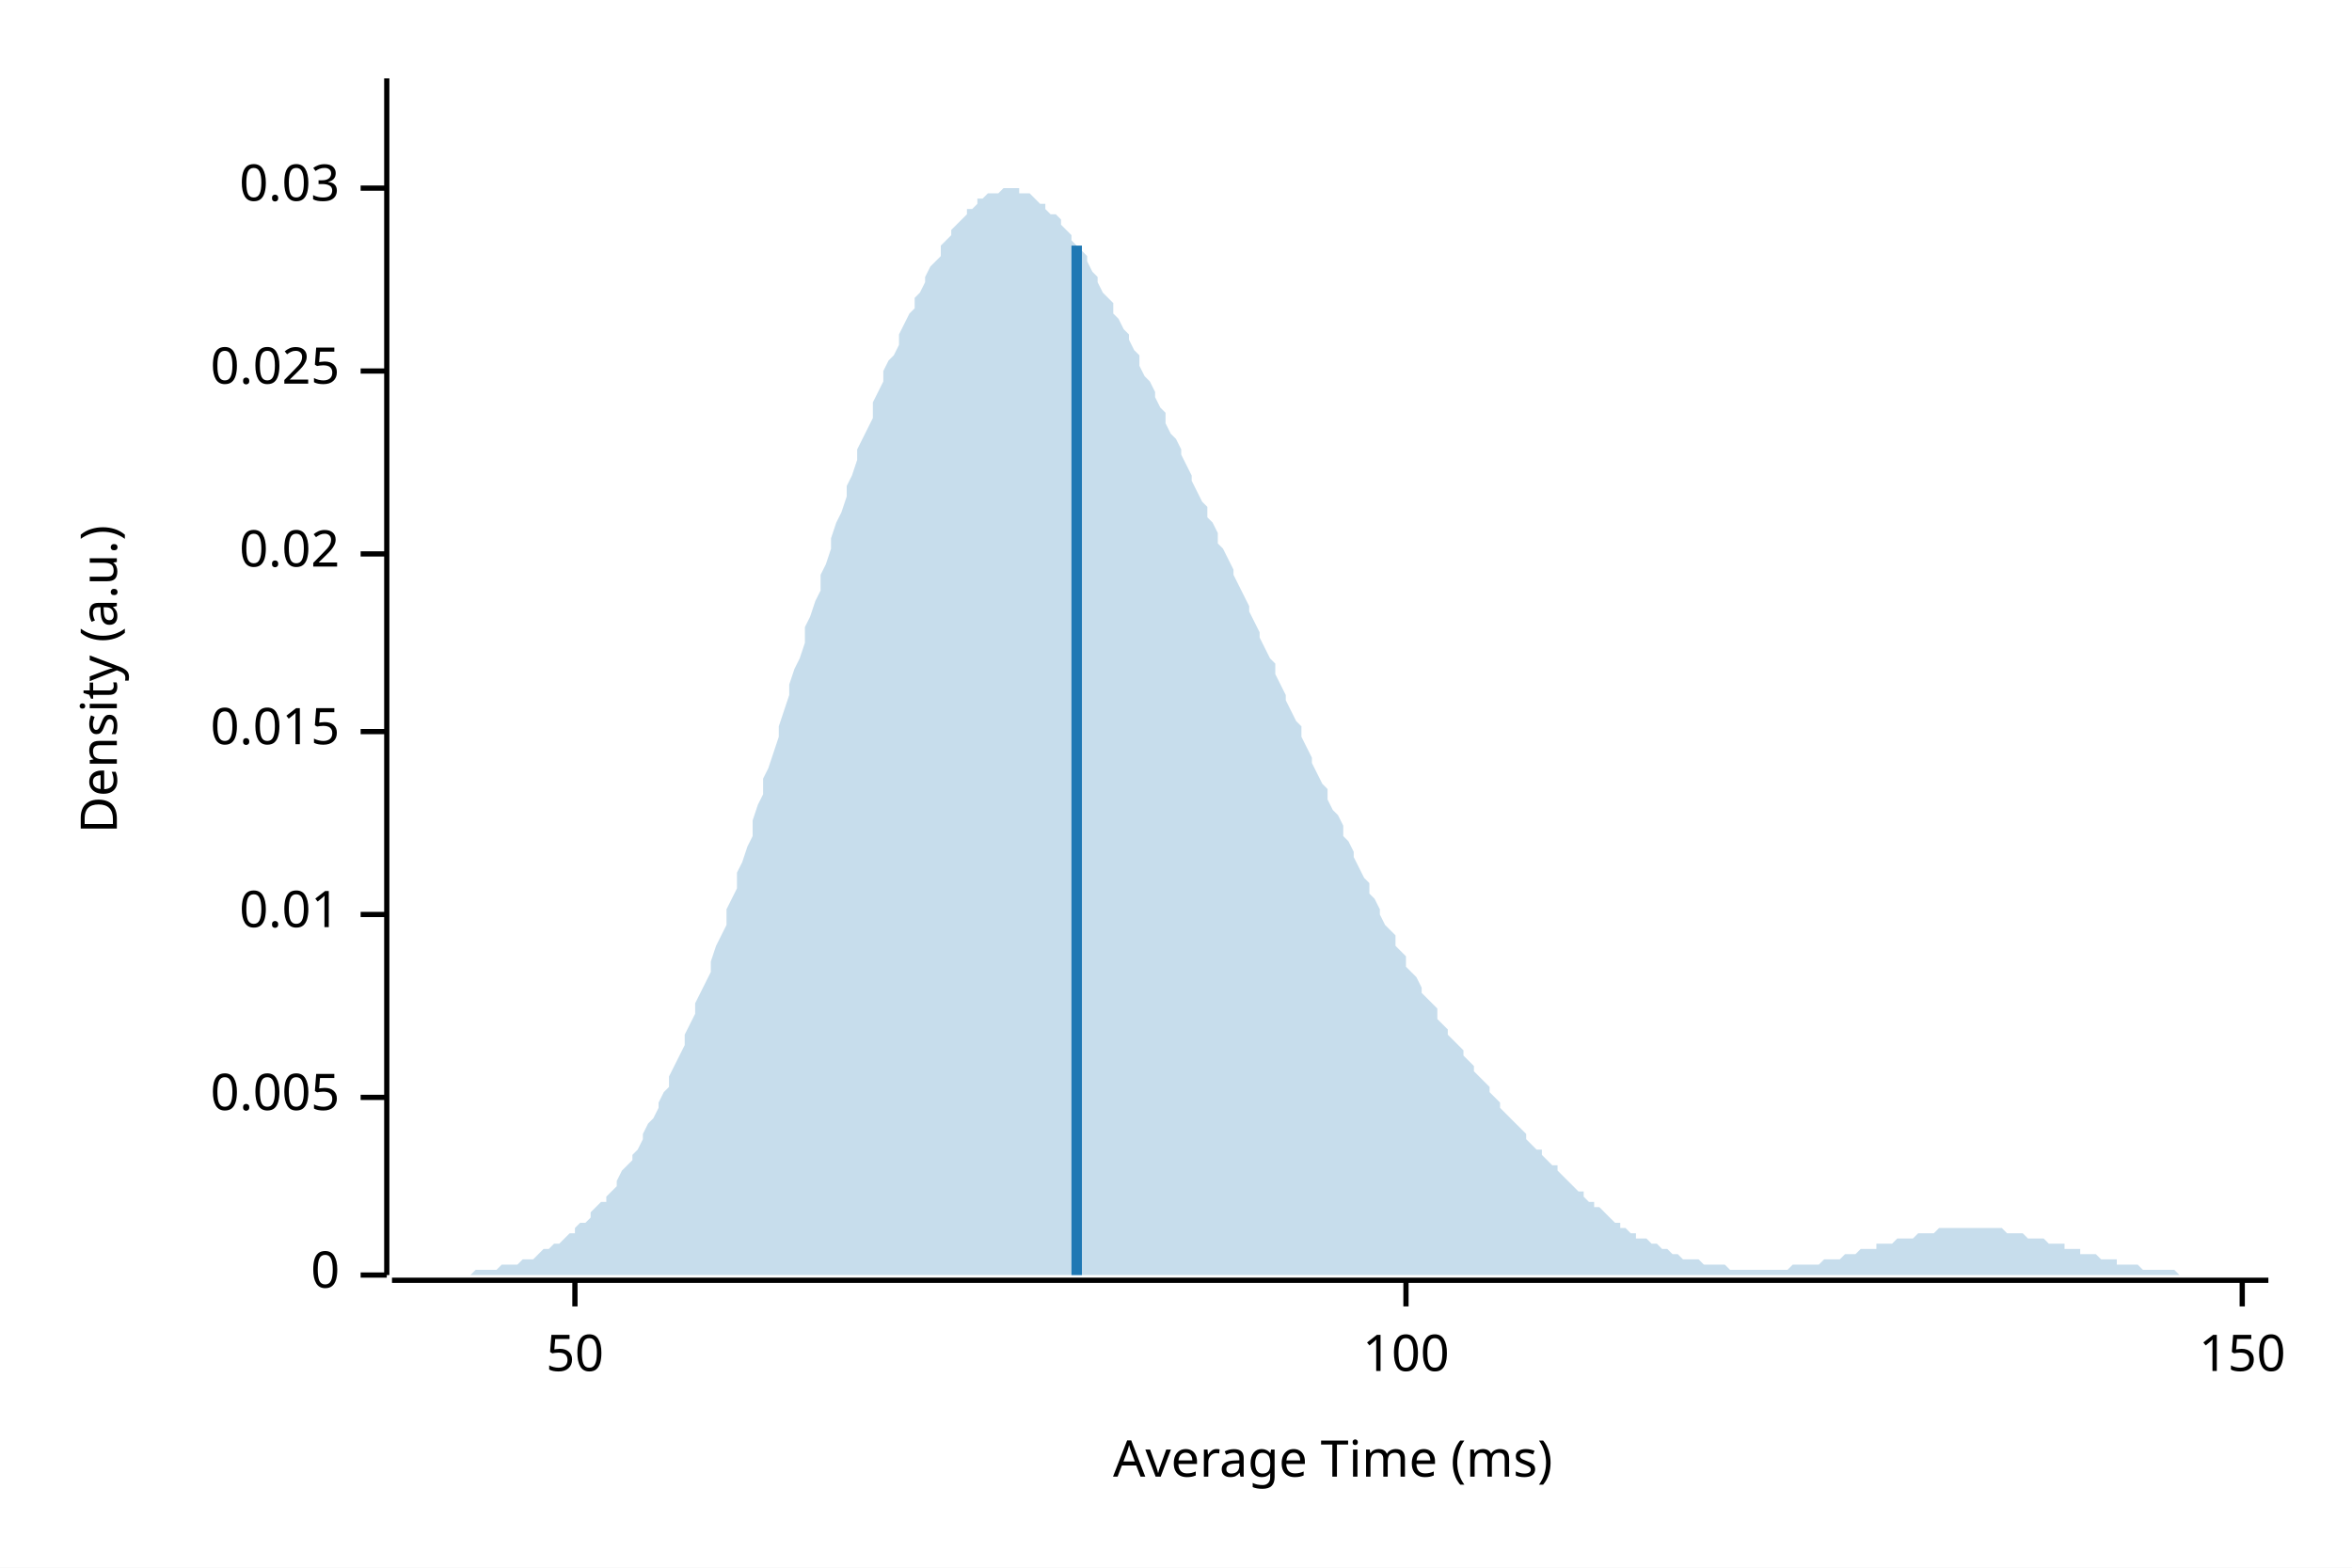
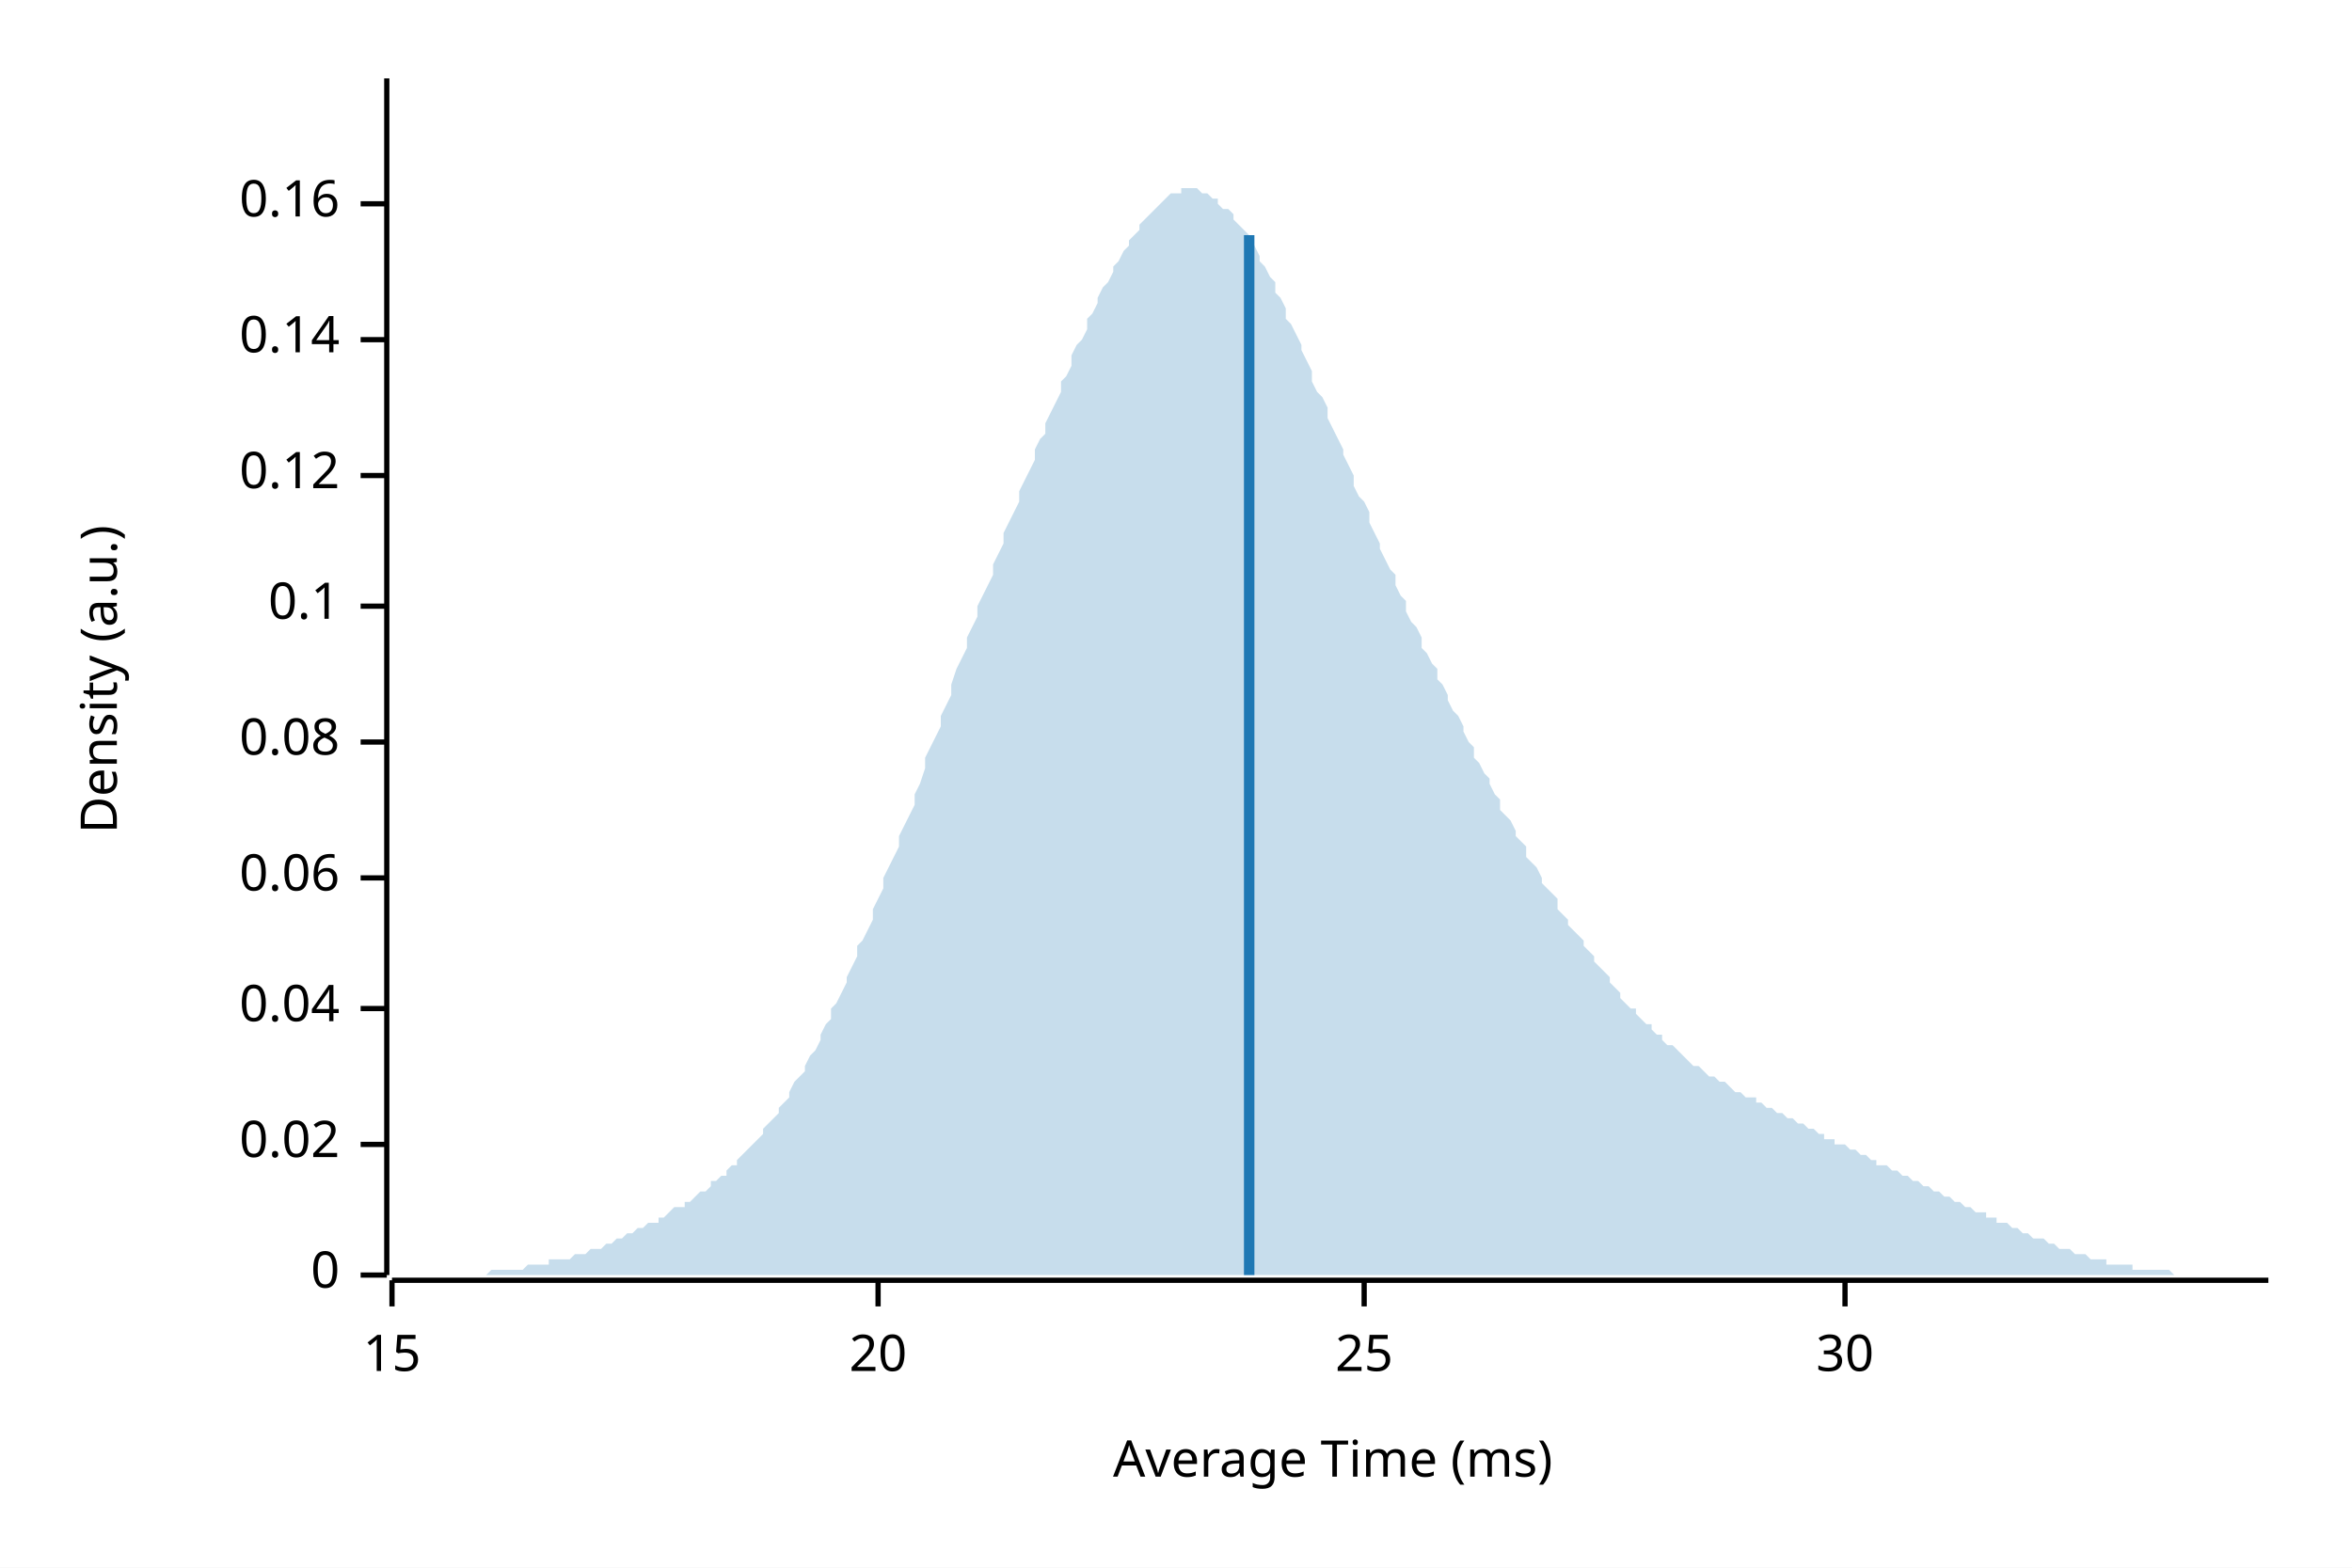
<svg xmlns="http://www.w3.org/2000/svg" width="450" height="300" viewBox="0 0 450 300">
  <rect width="100%" height="100%" fill="white" />
  <text x="15" y="130" dy="0.76em" text-anchor="middle" font-family="sans-serif" font-size="9.677" opacity="1" fill="#000000" transform="rotate(270, 15, 130)">
Density (a.u.)
</text>
  <text x="255" y="285" dy="-0.5ex" text-anchor="middle" font-family="sans-serif" font-size="9.677" opacity="1" fill="#000000">
Average Time (ms)
</text>
  <polyline fill="none" opacity="1" stroke="#000000" stroke-width="1" points="74,15 74,244 " />
  <text x="65" y="244" dy="0.5ex" text-anchor="end" font-family="sans-serif" font-size="9.677" opacity="1" fill="#000000">
0
</text>
  <polyline fill="none" opacity="1" stroke="#000000" stroke-width="1" points="69,244 74,244 " />
-   <text x="65" y="210" dy="0.5ex" text-anchor="end" font-family="sans-serif" font-size="9.677" opacity="1" fill="#000000">
- 0.005
- </text>
-   <polyline fill="none" opacity="1" stroke="#000000" stroke-width="1" points="69,210 74,210 " />
-   <text x="65" y="175" dy="0.5ex" text-anchor="end" font-family="sans-serif" font-size="9.677" opacity="1" fill="#000000">
- 0.01
- </text>
-   <polyline fill="none" opacity="1" stroke="#000000" stroke-width="1" points="69,175 74,175 " />
-   <text x="65" y="140" dy="0.5ex" text-anchor="end" font-family="sans-serif" font-size="9.677" opacity="1" fill="#000000">
- 0.015
- </text>
-   <polyline fill="none" opacity="1" stroke="#000000" stroke-width="1" points="69,140 74,140 " />
-   <text x="65" y="106" dy="0.5ex" text-anchor="end" font-family="sans-serif" font-size="9.677" opacity="1" fill="#000000">
+   <text x="65" y="219" dy="0.5ex" text-anchor="end" font-family="sans-serif" font-size="9.677" opacity="1" fill="#000000">
0.02
</text>
-   <polyline fill="none" opacity="1" stroke="#000000" stroke-width="1" points="69,106 74,106 " />
-   <text x="65" y="71" dy="0.5ex" text-anchor="end" font-family="sans-serif" font-size="9.677" opacity="1" fill="#000000">
- 0.025
+   <polyline fill="none" opacity="1" stroke="#000000" stroke-width="1" points="69,219 74,219 " />
+   <text x="65" y="193" dy="0.5ex" text-anchor="end" font-family="sans-serif" font-size="9.677" opacity="1" fill="#000000">
+ 0.04
</text>
-   <polyline fill="none" opacity="1" stroke="#000000" stroke-width="1" points="69,71 74,71 " />
-   <text x="65" y="36" dy="0.5ex" text-anchor="end" font-family="sans-serif" font-size="9.677" opacity="1" fill="#000000">
- 0.03
+   <polyline fill="none" opacity="1" stroke="#000000" stroke-width="1" points="69,193 74,193 " />
+   <text x="65" y="168" dy="0.5ex" text-anchor="end" font-family="sans-serif" font-size="9.677" opacity="1" fill="#000000">
+ 0.06
</text>
-   <polyline fill="none" opacity="1" stroke="#000000" stroke-width="1" points="69,36 74,36 " />
+   <polyline fill="none" opacity="1" stroke="#000000" stroke-width="1" points="69,168 74,168 " />
+   <text x="65" y="142" dy="0.5ex" text-anchor="end" font-family="sans-serif" font-size="9.677" opacity="1" fill="#000000">
+ 0.08
+ </text>
+   <polyline fill="none" opacity="1" stroke="#000000" stroke-width="1" points="69,142 74,142 " />
+   <text x="65" y="116" dy="0.5ex" text-anchor="end" font-family="sans-serif" font-size="9.677" opacity="1" fill="#000000">
+ 0.1
+ </text>
+   <polyline fill="none" opacity="1" stroke="#000000" stroke-width="1" points="69,116 74,116 " />
+   <text x="65" y="91" dy="0.5ex" text-anchor="end" font-family="sans-serif" font-size="9.677" opacity="1" fill="#000000">
+ 0.12
+ </text>
+   <polyline fill="none" opacity="1" stroke="#000000" stroke-width="1" points="69,91 74,91 " />
+   <text x="65" y="65" dy="0.5ex" text-anchor="end" font-family="sans-serif" font-size="9.677" opacity="1" fill="#000000">
+ 0.14
+ </text>
+   <polyline fill="none" opacity="1" stroke="#000000" stroke-width="1" points="69,65 74,65 " />
+   <text x="65" y="39" dy="0.5ex" text-anchor="end" font-family="sans-serif" font-size="9.677" opacity="1" fill="#000000">
+ 0.16
+ </text>
+   <polyline fill="none" opacity="1" stroke="#000000" stroke-width="1" points="69,39 74,39 " />
  <polyline fill="none" opacity="1" stroke="#000000" stroke-width="1" points="75,245 434,245 " />
-   <text x="110" y="255" dy="0.76em" text-anchor="middle" font-family="sans-serif" font-size="9.677" opacity="1" fill="#000000">
- 50
+   <text x="75" y="255" dy="0.76em" text-anchor="middle" font-family="sans-serif" font-size="9.677" opacity="1" fill="#000000">
+ 15
</text>
-   <polyline fill="none" opacity="1" stroke="#000000" stroke-width="1" points="110,245 110,250 " />
-   <text x="269" y="255" dy="0.76em" text-anchor="middle" font-family="sans-serif" font-size="9.677" opacity="1" fill="#000000">
- 100
+   <polyline fill="none" opacity="1" stroke="#000000" stroke-width="1" points="75,245 75,250 " />
+   <text x="168" y="255" dy="0.76em" text-anchor="middle" font-family="sans-serif" font-size="9.677" opacity="1" fill="#000000">
+ 20
</text>
-   <polyline fill="none" opacity="1" stroke="#000000" stroke-width="1" points="269,245 269,250 " />
-   <text x="429" y="255" dy="0.76em" text-anchor="middle" font-family="sans-serif" font-size="9.677" opacity="1" fill="#000000">
- 150
+   <polyline fill="none" opacity="1" stroke="#000000" stroke-width="1" points="168,245 168,250 " />
+   <text x="261" y="255" dy="0.76em" text-anchor="middle" font-family="sans-serif" font-size="9.677" opacity="1" fill="#000000">
+ 25
</text>
-   <polyline fill="none" opacity="1" stroke="#000000" stroke-width="1" points="429,245 429,250 " />
-   <polygon opacity="0.25" fill="#1F78B4" points="75,244 75,244 76,244 77,244 77,244 78,244 79,244 80,244 80,244 81,244 82,244 82,244 83,244 84,244 85,244 85,244 86,244 87,244 87,244 88,244 89,244 90,244 90,244 91,243 92,243 92,243 93,243 94,243 95,243 95,243 96,242 97,242 98,242 98,242 99,242 100,241 100,241 101,241 102,241 103,240 103,240 104,239 105,239 105,239 106,238 107,238 108,237 108,237 109,236 110,236 110,235 111,234 112,234 113,233 113,232 114,231 115,230 116,230 116,229 117,228 118,227 118,226 119,224 120,223 121,222 121,221 122,220 123,218 123,217 124,215 125,214 126,212 126,211 127,209 128,208 128,206 129,204 130,202 131,200 131,198 132,196 133,194 133,192 134,190 135,188 136,186 136,184 137,181 138,179 139,177 139,174 140,172 141,170 141,167 142,165 143,162 144,160 144,157 145,154 146,152 146,149 147,147 148,144 149,141 149,139 150,136 151,133 151,131 152,128 153,126 154,123 154,120 155,118 156,115 157,113 157,110 158,108 159,105 159,103 160,100 161,98 162,95 162,93 163,91 164,88 164,86 165,84 166,82 167,80 167,77 168,75 169,73 169,71 170,69 171,68 172,66 172,64 173,62 174,60 175,59 175,57 176,56 177,54 177,53 178,51 179,50 180,49 180,47 181,46 182,45 182,44 183,43 184,42 185,41 185,40 186,40 187,39 187,38 188,38 189,37 190,37 190,37 191,37 192,36 192,36 193,36 194,36 195,36 195,37 196,37 197,37 198,38 198,38 199,39 200,39 200,40 201,41 202,41 203,42 203,43 204,44 205,45 205,46 206,47 207,48 208,49 208,50 209,52 210,53 210,54 211,56 212,57 213,58 213,60 214,61 215,63 216,64 216,65 217,67 218,68 218,70 219,72 220,73 221,75 221,76 222,78 223,79 223,81 224,83 225,84 226,86 226,87 227,89 228,91 228,92 229,94 230,96 231,97 231,99 232,100 233,102 233,104 234,105 235,107 236,109 236,110 237,112 238,114 239,116 239,117 240,119 241,121 241,122 242,124 243,126 244,127 244,129 245,131 246,133 246,134 247,136 248,138 249,139 249,141 250,143 251,145 251,146 252,148 253,150 254,151 254,153 255,155 256,156 257,158 257,160 258,161 259,163 259,164 260,166 261,168 262,169 262,171 263,172 264,174 264,175 265,177 266,178 267,179 267,181 268,182 269,183 269,185 270,186 271,187 272,189 272,190 273,191 274,192 275,193 275,195 276,196 277,197 277,198 278,199 279,200 280,201 280,202 281,203 282,204 282,205 283,206 284,207 285,208 285,209 286,210 287,211 287,212 288,213 289,214 290,215 290,215 291,216 292,217 292,218 293,219 294,220 295,220 295,221 296,222 297,223 298,223 298,224 299,225 300,226 300,226 301,227 302,228 303,228 303,229 304,230 305,230 305,231 306,231 307,232 308,233 308,233 309,234 310,234 310,235 311,235 312,236 313,236 313,237 314,237 315,237 316,238 316,238 317,238 318,239 318,239 319,239 320,240 321,240 321,240 322,241 323,241 323,241 324,241 325,241 326,242 326,242 327,242 328,242 328,242 329,242 330,242 331,243 331,243 332,243 333,243 333,243 334,243 335,243 336,243 336,243 337,243 338,243 339,243 339,243 340,243 341,243 341,243 342,243 343,242 344,242 344,242 345,242 346,242 346,242 347,242 348,242 349,241 349,241 350,241 351,241 351,241 352,241 353,240 354,240 354,240 355,240 356,239 357,239 357,239 358,239 359,239 359,238 360,238 361,238 362,238 362,238 363,237 364,237 364,237 365,237 366,237 367,236 367,236 368,236 369,236 369,236 370,236 371,235 372,235 372,235 373,235 374,235 375,235 375,235 376,235 377,235 377,235 378,235 379,235 380,235 380,235 381,235 382,235 382,235 383,235 384,236 385,236 385,236 386,236 387,236 387,236 388,237 389,237 390,237 390,237 391,237 392,238 392,238 393,238 394,238 395,238 395,239 396,239 397,239 398,239 398,240 399,240 400,240 400,240 401,240 402,241 403,241 403,241 404,241 405,241 405,242 406,242 407,242 408,242 408,242 409,242 410,243 410,243 411,243 412,243 413,243 413,243 414,243 415,243 416,243 416,243 417,244 418,244 418,244 419,244 420,244 421,244 421,244 422,244 423,244 423,244 424,244 425,244 426,244 426,244 427,244 428,244 428,244 429,244 430,244 431,244 431,244 432,244 433,244 434,244 434,244 75,244 " />
-   <polyline fill="none" opacity="1" stroke="#1F78B4" stroke-width="2" points="206,244 206,47 " />
+   <polyline fill="none" opacity="1" stroke="#000000" stroke-width="1" points="261,245 261,250 " />
+   <text x="353" y="255" dy="0.76em" text-anchor="middle" font-family="sans-serif" font-size="9.677" opacity="1" fill="#000000">
+ 30
+ </text>
+   <polyline fill="none" opacity="1" stroke="#000000" stroke-width="1" points="353,245 353,250 " />
+   <polygon opacity="0.25" fill="#1F78B4" points="75,244 75,244 76,244 77,244 77,244 78,244 79,244 80,244 80,244 81,244 82,244 82,244 83,244 84,244 85,244 85,244 86,244 87,244 87,244 88,244 89,244 90,244 90,244 91,244 92,244 92,244 93,244 94,243 95,243 95,243 96,243 97,243 98,243 98,243 99,243 100,243 100,243 101,242 102,242 103,242 103,242 104,242 105,242 105,241 106,241 107,241 108,241 108,241 109,241 110,240 110,240 111,240 112,240 113,239 113,239 114,239 115,239 116,238 116,238 117,238 118,237 118,237 119,237 120,236 121,236 121,236 122,235 123,235 123,235 124,234 125,234 126,234 126,233 127,233 128,232 128,232 129,231 130,231 131,231 131,230 132,230 133,229 133,229 134,228 135,228 136,227 136,226 137,226 138,225 139,225 139,224 140,223 141,223 141,222 142,221 143,220 144,219 144,219 145,218 146,217 146,216 147,215 148,214 149,213 149,212 150,211 151,210 151,209 152,207 153,206 154,205 154,204 155,202 156,201 157,199 157,198 158,196 159,195 159,193 160,192 161,190 162,188 162,187 163,185 164,183 164,181 165,180 166,178 167,176 167,174 168,172 169,170 169,168 170,166 171,164 172,162 172,160 173,158 174,156 175,154 175,152 176,150 177,147 177,145 178,143 179,141 180,139 180,137 181,135 182,133 182,131 183,128 184,126 185,124 185,122 186,120 187,118 187,116 188,114 189,112 190,110 190,108 191,106 192,104 192,102 193,100 194,98 195,96 195,94 196,92 197,90 198,88 198,86 199,84 200,83 200,81 201,79 202,77 203,75 203,73 204,72 205,70 205,68 206,66 207,65 208,63 208,61 209,60 210,58 210,57 211,55 212,54 213,52 213,51 214,50 215,48 216,47 216,46 217,45 218,44 218,43 219,42 220,41 221,40 221,40 222,39 223,38 223,38 224,37 225,37 226,37 226,36 227,36 228,36 228,36 229,36 230,37 231,37 231,37 232,38 233,38 233,39 234,40 235,40 236,41 236,42 237,43 238,44 239,45 239,46 240,47 241,49 241,50 242,51 243,53 244,54 244,56 245,57 246,59 246,61 247,62 248,64 249,66 249,67 250,69 251,71 251,73 252,75 253,76 254,78 254,80 255,82 256,84 257,86 257,87 258,89 259,91 259,93 260,95 261,96 262,98 262,100 263,102 264,104 264,105 265,107 266,109 267,110 267,112 268,114 269,115 269,117 270,119 271,120 272,122 272,124 273,125 274,127 275,128 275,130 276,131 277,133 277,134 278,136 279,137 280,139 280,140 281,142 282,143 282,145 283,146 284,148 285,149 285,150 286,152 287,153 287,155 288,156 289,157 290,159 290,160 291,161 292,162 292,164 293,165 294,166 295,168 295,169 296,170 297,171 298,172 298,174 299,175 300,176 300,177 301,178 302,179 303,180 303,181 304,182 305,183 305,184 306,185 307,186 308,187 308,188 309,189 310,190 310,191 311,192 312,193 313,193 313,194 314,195 315,196 316,196 316,197 317,198 318,198 318,199 319,200 320,200 321,201 321,201 322,202 323,203 323,203 324,204 325,204 326,205 326,205 327,206 328,206 328,206 329,207 330,207 331,208 331,208 332,209 333,209 333,209 334,210 335,210 336,210 336,211 337,211 338,212 339,212 339,212 340,213 341,213 341,213 342,214 343,214 344,215 344,215 345,215 346,216 346,216 347,216 348,217 349,217 349,218 350,218 351,218 351,219 352,219 353,219 354,220 354,220 355,220 356,221 357,221 357,221 358,222 359,222 359,223 360,223 361,223 362,224 362,224 363,224 364,225 364,225 365,225 366,226 367,226 367,226 368,227 369,227 369,227 370,228 371,228 372,229 372,229 373,229 374,230 375,230 375,230 376,231 377,231 377,231 378,232 379,232 380,232 380,233 381,233 382,233 382,234 383,234 384,234 385,235 385,235 386,235 387,236 387,236 388,236 389,237 390,237 390,237 391,237 392,238 392,238 393,238 394,239 395,239 395,239 396,239 397,240 398,240 398,240 399,240 400,241 400,241 401,241 402,241 403,241 403,242 404,242 405,242 405,242 406,242 407,242 408,242 408,243 409,243 410,243 410,243 411,243 412,243 413,243 413,243 414,243 415,243 416,244 416,244 417,244 418,244 418,244 419,244 420,244 421,244 421,244 422,244 423,244 423,244 424,244 425,244 426,244 426,244 427,244 428,244 428,244 429,244 430,244 431,244 431,244 432,244 433,244 434,244 434,244 75,244 " />
+   <polyline fill="none" opacity="1" stroke="#1F78B4" stroke-width="2" points="239,244 239,45 " />
</svg>
